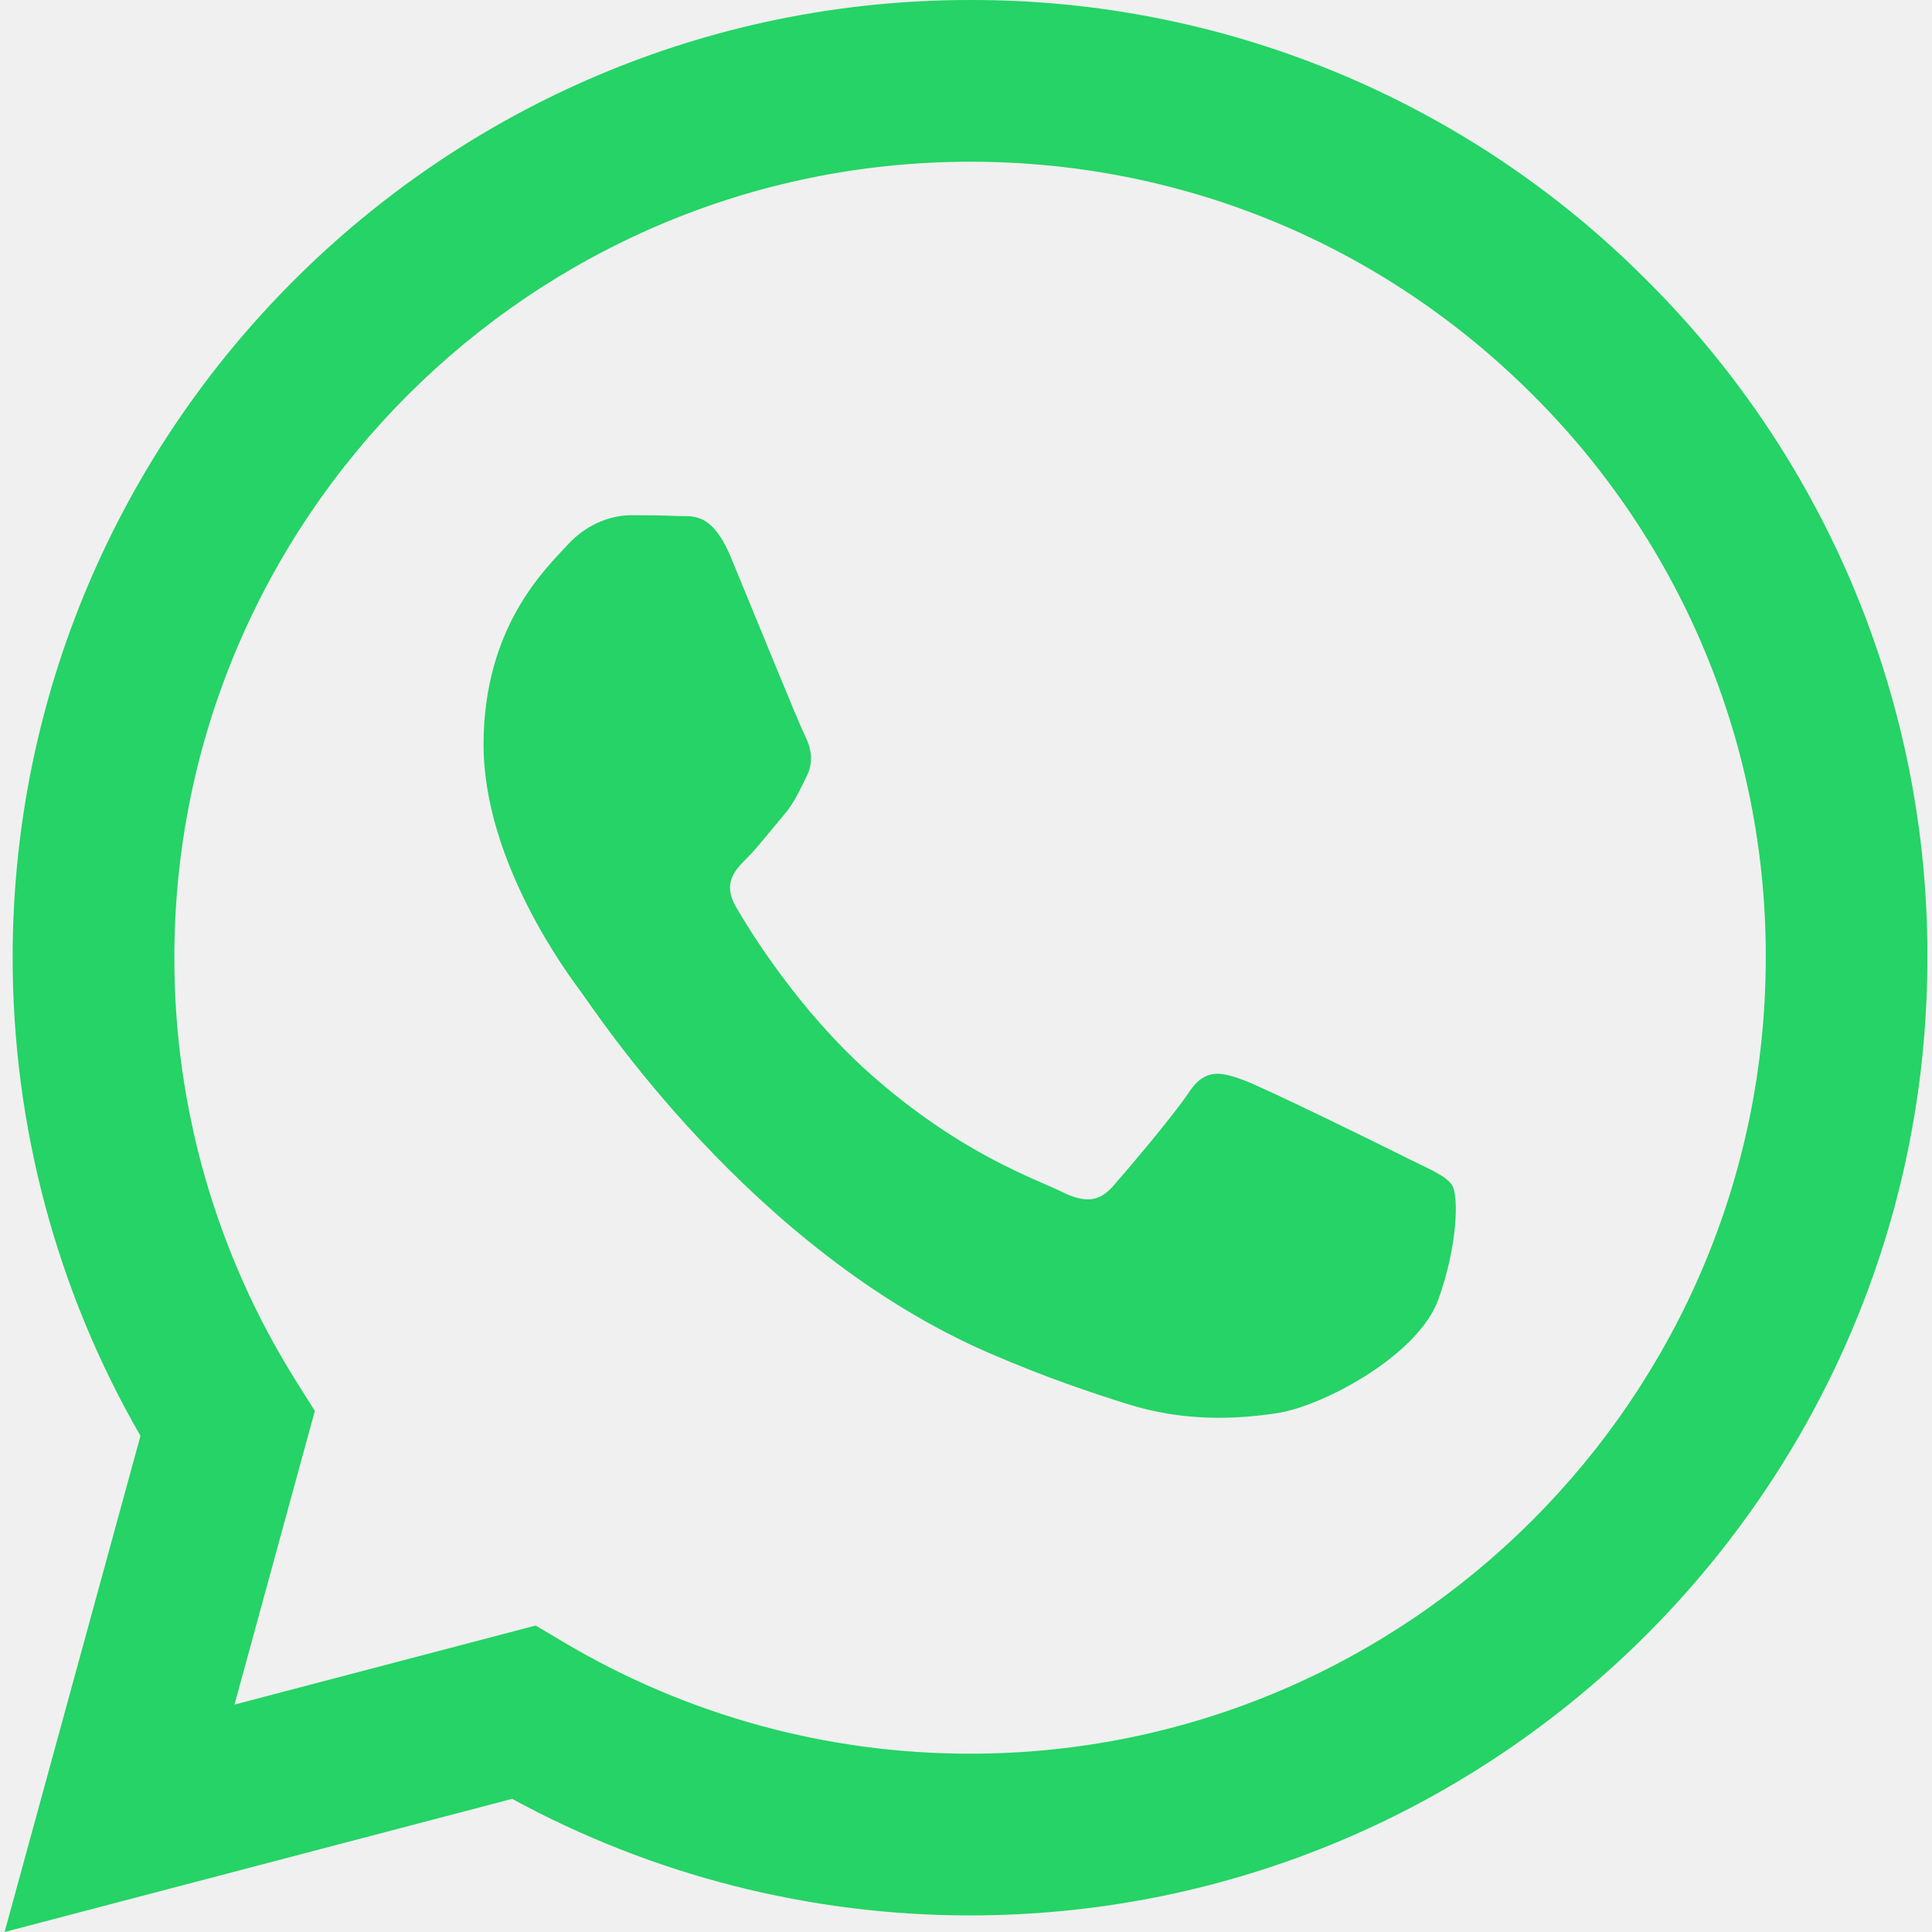
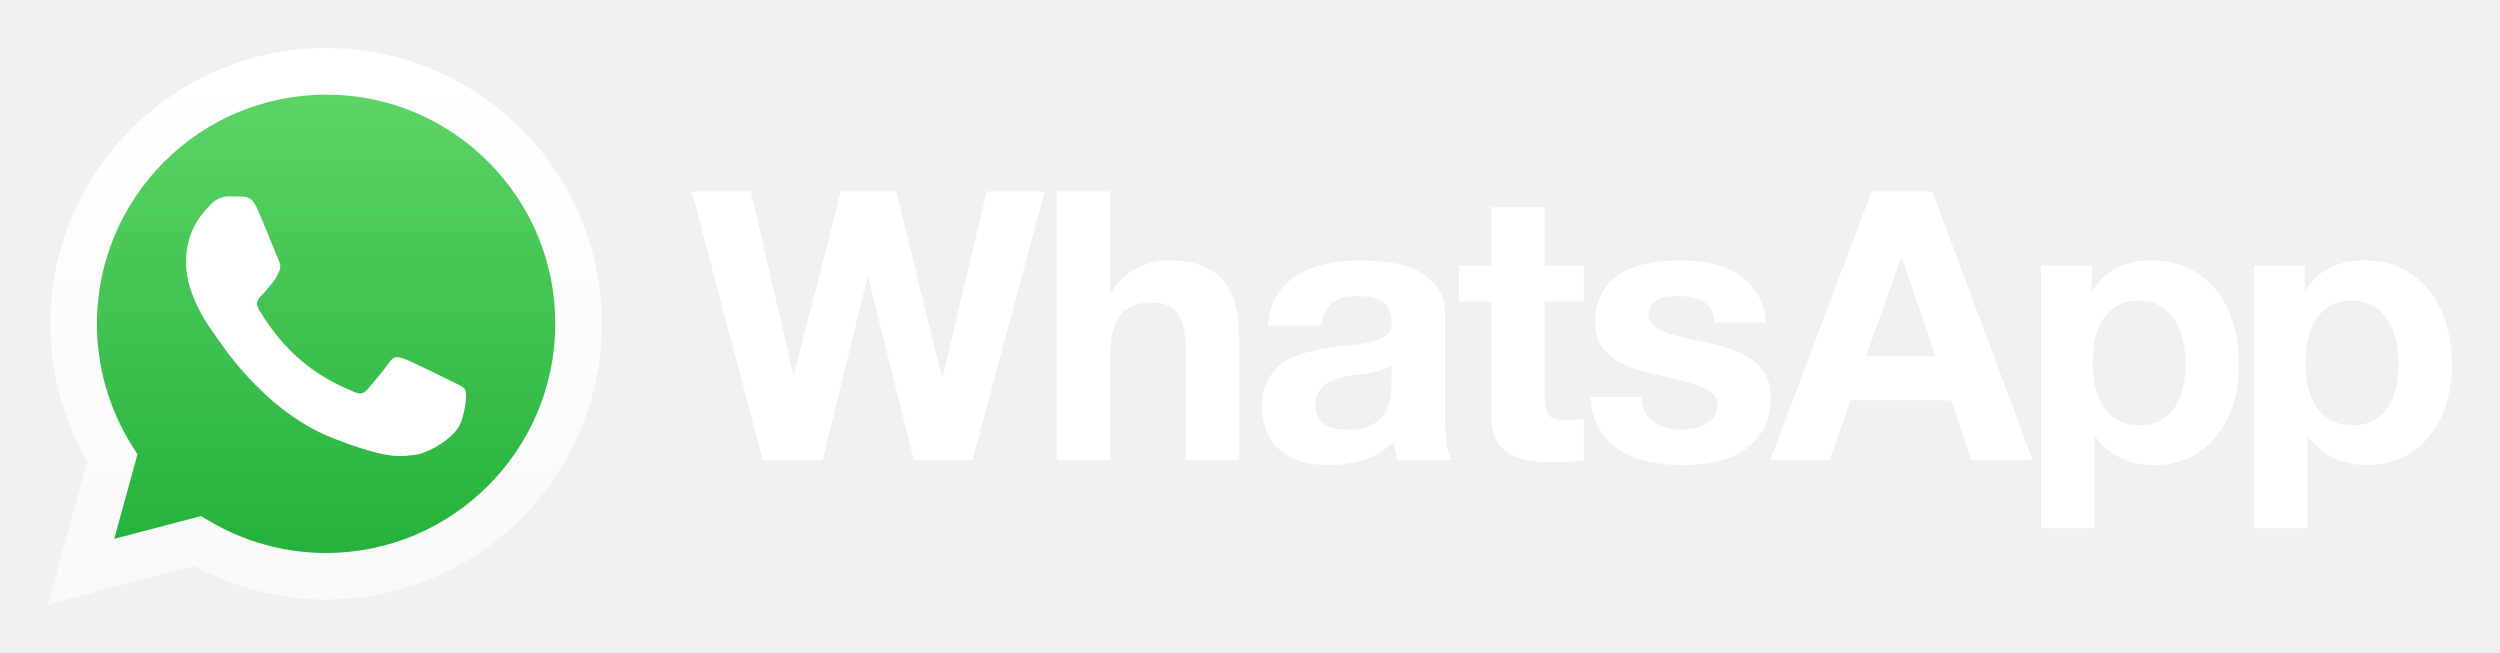
- <svg xmlns="http://www.w3.org/2000/svg" fill="#25D366" role="img" viewBox="0 0 24 24">
-   <path d="M17.472 14.382c-.297-.149-1.758-.867-2.03-.967-.273-.099-.471-.148-.67.15-.197.297-.767.966-.94 1.164-.173.199-.347.223-.644.075-.297-.15-1.255-.463-2.39-1.475-.883-.788-1.48-1.761-1.653-2.059-.173-.297-.018-.458.13-.606.134-.133.298-.347.446-.52.149-.174.198-.298.298-.497.099-.198.05-.371-.025-.52-.075-.149-.669-1.612-.916-2.207-.242-.579-.487-.5-.669-.51-.173-.008-.371-.01-.57-.01-.198 0-.52.074-.792.372-.272.297-1.04 1.016-1.04 2.479 0 1.462 1.065 2.875 1.213 3.074.149.198 2.096 3.2 5.077 4.487.709.306 1.262.489 1.694.625.712.227 1.36.195 1.871.118.571-.085 1.758-.719 2.006-1.413.248-.694.248-1.289.173-1.413-.074-.124-.272-.198-.57-.347m-5.421 7.403h-.004a9.87 9.87 0 01-5.031-1.378l-.361-.214-3.741.982.998-3.648-.235-.374a9.86 9.86 0 01-1.51-5.26c.001-5.45 4.436-9.884 9.888-9.884 2.64 0 5.122 1.03 6.988 2.898a9.825 9.825 0 012.893 6.994c-.003 5.45-4.437 9.884-9.885 9.884m8.413-18.297A11.815 11.815 0 0012.05 0C5.495 0 .16 5.335.157 11.892c0 2.096.547 4.142 1.588 5.945L.057 24l6.305-1.654a11.882 11.882 0 005.683 1.448h.005c6.554 0 11.89-5.335 11.893-11.893a11.821 11.821 0 00-3.48-8.413Z" />
+ <svg xmlns="http://www.w3.org/2000/svg" viewBox="-10.24 -10.24 532.48 139.02">
+   <defs>
+     <linearGradient id="SVGK3KZq49U" x1="50%" x2="50%" y1="100%" y2="0%">
+       <stop offset="0%" stop-color="#1faf38" />
+       <stop offset="100%" stop-color="#60d669" />
+     </linearGradient>
+     <linearGradient id="SVGefMkoEOd" x1="50%" x2="50%" y1="100%" y2="0%">
+       <stop offset="0%" stop-color="#f9f9f9" />
+       <stop offset="100%" stop-color="#fff" />
+     </linearGradient>
+   </defs>
+   <path fill="#fff" d="M500.137 72.067c-.318 1.605-.867 3.005-1.64 4.208a9.1 9.1 0 0 1-3.05 2.926q-1.88 1.125-4.686 1.125q-2.726 0-4.649-1.125a9 9 0 0 1-3.087-2.926c-.77-1.203-1.335-2.603-1.683-4.208a23 23 0 0 1-.52-4.885c0-1.717.164-3.373.482-4.972q.482-2.404 1.643-4.255a9.35 9.35 0 0 1 3.046-3q1.879-1.166 4.688-1.168c1.816 0 3.351.392 4.605 1.167a9.55 9.55 0 0 1 3.087 3.043q1.207 1.887 1.725 4.29a23 23 0 0 1 .521 4.895c0 1.651-.162 3.284-.482 4.885m10.74-13.028q-1.123-4.045-3.448-7.094c-1.55-2.03-3.496-3.662-5.848-4.889q-3.529-1.845-8.42-1.843c-2.56 0-4.913.505-7.049 1.521q-3.205 1.525-5.29 4.892h-.156v-5.294h-10.822v55.96h11.378v-19.64h.162c1.389 2.032 3.169 3.567 5.33 4.606c2.162 1.042 4.53 1.566 7.095 1.566c3.042 0 5.7-.592 7.974-1.765c2.267-1.174 4.168-2.753 5.688-4.732c1.526-1.978 2.657-4.247 3.406-6.812c.752-2.567 1.123-5.238 1.123-8.017c0-2.94-.371-5.757-1.123-8.459M454.78 72.067c-.324 1.605-.873 3.005-1.645 4.208a9.05 9.05 0 0 1-3.05 2.926c-1.252.75-2.817 1.125-4.686 1.125c-1.819 0-3.362-.376-4.645-1.125a8.95 8.95 0 0 1-3.087-2.926c-.775-1.203-1.335-2.603-1.683-4.208a23 23 0 0 1-.519-4.885q-.002-2.574.476-4.972c.325-1.604.87-3.02 1.647-4.255a9.3 9.3 0 0 1 3.047-3q1.877-1.166 4.685-1.168c1.815 0 3.356.392 4.608 1.167a9.54 9.54 0 0 1 3.086 3.043q1.2 1.887 1.722 4.29c.35 1.604.519 3.236.519 4.895a25 25 0 0 1-.475 4.885m7.29-20.122q-2.323-3.047-5.851-4.889q-3.528-1.845-8.413-1.843q-3.85-.001-7.052 1.521c-2.143 1.017-3.9 2.647-5.289 4.892h-.163v-5.294h-10.823v55.96h11.388v-19.64h.154c1.388 2.032 3.17 3.567 5.335 4.606q3.24 1.564 7.09 1.566c3.047 0 5.703-.592 7.973-1.765q3.407-1.762 5.691-4.732c1.525-1.978 2.655-4.247 3.409-6.812a28.7 28.7 0 0 0 1.12-8.017c0-2.94-.378-5.757-1.12-8.459c-.754-2.696-1.9-5.062-3.45-7.094m-74.852 13.71l7.453-21.005h.159l7.214 21.005zm1.2-35.115L366.78 87.78h12.663l4.485-12.748h21.401l4.324 12.747h13.067L401.325 30.54zm-22.6 39.083a10.3 10.3 0 0 0-2.966-3.29c-1.228-.878-2.634-1.588-4.207-2.125a49 49 0 0 0-4.85-1.358a187 187 0 0 0-4.726-1.045q-2.326-.483-4.13-1.08c-1.202-.402-2.173-.92-2.922-1.567q-1.123-.959-1.121-2.483c0-.856.208-1.536.638-2.045a4.3 4.3 0 0 1 1.564-1.164a7.1 7.1 0 0 1 2.043-.52a20 20 0 0 1 2.083-.117q3.047 0 5.294 1.16c1.492.776 2.322 2.26 2.48 4.449h10.82q-.32-3.844-1.964-6.375q-1.643-2.523-4.127-4.045q-2.48-1.523-5.652-2.165a32.7 32.7 0 0 0-6.526-.64q-3.373 0-6.572.597q-3.211.606-5.771 2.087a11.5 11.5 0 0 0-4.13 4.048c-1.044 1.71-1.564 3.904-1.564 6.574q.001 2.727 1.126 4.61a9.7 9.7 0 0 0 2.959 3.126c1.232.828 2.636 1.499 4.211 2.003c1.576.513 3.192.95 4.846 1.326c4.065.856 7.232 1.708 9.5 2.567q3.406 1.28 3.406 3.847c0 1.015-.238 1.852-.72 2.522a5.45 5.45 0 0 1-1.803 1.604a8.5 8.5 0 0 1-2.404.88q-1.324.285-2.527.284q-1.683 0-3.242-.402q-1.567-.401-2.767-1.243a6.6 6.6 0 0 1-1.965-2.165c-.504-.883-.764-1.934-.764-3.166H328.55c.11 2.779.735 5.092 1.887 6.935a13.7 13.7 0 0 0 4.406 4.45q2.684 1.682 6.134 2.406c2.294.48 4.646.72 7.046.72a35.6 35.6 0 0 0 6.936-.679q3.406-.682 6.051-2.369c1.767-1.12 3.19-2.603 4.289-4.448q1.639-2.768 1.64-6.856c0-1.927-.374-3.54-1.122-4.848m-47.042-35.715h-11.383v12.424h-6.889v7.615h6.89V78.4q.002 3.13 1.043 5.05c.695 1.281 1.642 2.276 2.843 2.969q1.805 1.041 4.17 1.401a33.4 33.4 0 0 0 5.008.36c1.126 0 2.271-.028 3.449-.077a27 27 0 0 0 3.204-.324V78.96c-.536.109-1.096.192-1.686.24q-.879.083-1.842.084q-2.883-.002-3.848-.965q-.958-.96-.96-3.848V53.947h8.336v-7.615h-8.335zm-32.619 37.835q.001.97-.2 2.569c-.133 1.072-.494 2.123-1.081 3.166c-.589 1.042-1.5 1.94-2.725 2.685q-1.842 1.125-5.212 1.125c-.905 0-1.789-.08-2.643-.244c-.857-.158-1.602-.44-2.244-.84q-.962-.6-1.524-1.644q-.558-1.041-.56-2.562c0-1.068.189-1.956.56-2.647a5.2 5.2 0 0 1 1.485-1.724q.919-.68 2.163-1.084q1.24-.4 2.525-.64a50 50 0 0 1 2.723-.401a35 35 0 0 0 2.605-.4q1.243-.241 2.326-.604c.721-.24 1.32-.57 1.802-1zm11.38 6.817V56.997q.002-3.772-1.684-6.052q-1.681-2.287-4.324-3.568q-2.65-1.283-5.854-1.724a46 46 0 0 0-6.33-.44q-3.446-.002-6.85.681c-2.276.454-4.315 1.217-6.133 2.284a13.6 13.6 0 0 0-4.486 4.248c-1.18 1.764-1.846 3.982-2.006 6.655h11.38q.321-3.37 2.247-4.811q1.92-1.443 5.289-1.441q1.519 0 2.844.2c.88.134 1.655.398 2.324.8q1.004.6 1.602 1.685c.4.72.601 1.698.601 2.924c.053 1.18-.295 2.07-1.04 2.685q-1.124.928-3.047 1.403q-1.923.487-4.41.72a93 93 0 0 0-5.046.645a48 48 0 0 0-5.088 1.083c-1.682.451-3.183 1.136-4.49 2.041c-1.31.913-2.378 2.127-3.209 3.651q-1.24 2.287-1.24 5.812q0 3.206 1.082 5.529c.72 1.554 1.722 2.832 3.006 3.848q1.924 1.525 4.488 2.248q2.562.72 5.53.72q3.849-.001 7.53-1.12a14.87 14.87 0 0 0 6.416-3.931q.08 1.043.278 2.045c.134.665.31 1.324.523 1.962h11.542q-.803-1.276-1.122-3.847a43 43 0 0 1-.323-5.372M250.652 49.9c-1.12-1.471-2.657-2.618-4.604-3.449q-2.93-1.237-7.495-1.238q-3.205-.002-6.574 1.644q-3.365 1.64-5.528 5.251h-.241V30.54h-11.38v57.24h11.38V66.053q0-6.33 2.084-9.1q2.082-2.763 6.732-2.764q4.086-.001 5.69 2.527q1.604 2.524 1.603 7.654v23.408H253.7V62.287q-.001-3.845-.682-7.016q-.68-3.163-2.366-5.372m-60.106 20.083h-.159L180.61 30.54h-11.78l-9.94 38.962h-.159l-9.056-38.962h-12.582l15.147 57.24h12.744l9.535-38.962h.16l9.698 38.961h12.503l15.388-57.239h-12.342z" />
+   <path fill="url(#SVGK3KZq49U)" d="M2.517 58.721a56.57 56.57 0 0 0 7.568 28.334l-8.043 29.367l30.054-7.88a56.7 56.7 0 0 0 27.09 6.897h.025c31.243 0 56.677-25.424 56.69-56.673c.006-15.143-5.886-29.381-16.59-40.094C88.609 7.96 74.375 2.058 59.209 2.052c-31.248 0-56.679 25.422-56.692 56.67" />
+   <path fill="url(#SVGefMkoEOd)" d="M.493 58.703a58.6 58.6 0 0 0 7.839 29.349L0 118.472l31.131-8.163a58.7 58.7 0 0 0 28.063 7.147h.025c32.364 0 58.71-26.339 58.725-58.706c.005-15.687-6.099-30.437-17.185-41.534C89.671 6.121 74.928.006 59.219 0C26.849 0 .506 26.334.493 58.703m18.54 27.816l-1.163-1.845a48.67 48.67 0 0 1-7.462-25.968c.01-26.903 21.906-48.79 48.83-48.79c13.037.005 25.29 5.087 34.507 14.309c9.216 9.223 14.287 21.482 14.283 34.521c-.012 26.904-21.907 48.795-48.81 48.795H59.2a48.76 48.76 0 0 1-24.844-6.802l-1.783-1.058l-18.473 4.844z" />
+   <path fill="#fff" d="M44.541 34.161c-1.1-2.443-2.256-2.492-3.301-2.535c-.856-.037-1.835-.034-2.812-.034c-.98 0-2.569.368-3.913 1.836c-1.345 1.468-5.136 5.017-5.136 12.237S34.637 59.86 35.37 60.84c.734.978 10.151 16.267 25.065 22.148c12.396 4.888 14.918 3.916 17.608 3.671c2.69-.244 8.682-3.548 9.904-6.975c1.223-3.426 1.223-6.363.856-6.976c-.366-.611-1.345-.979-2.812-1.712c-1.468-.734-8.682-4.284-10.026-4.774c-1.346-.489-2.324-.733-3.303.736c-.978 1.467-3.788 4.771-4.644 5.75s-1.713 1.103-3.18.37c-1.468-.737-6.194-2.285-11.8-7.283c-4.362-3.89-7.307-8.692-8.163-10.161s-.091-2.262.644-2.994c.66-.657 1.468-1.713 2.202-2.57c.732-.857.977-1.468 1.466-2.447c.49-.98.244-1.836-.122-2.57c-.367-.734-3.219-7.99-4.524-10.892" />
</svg>
